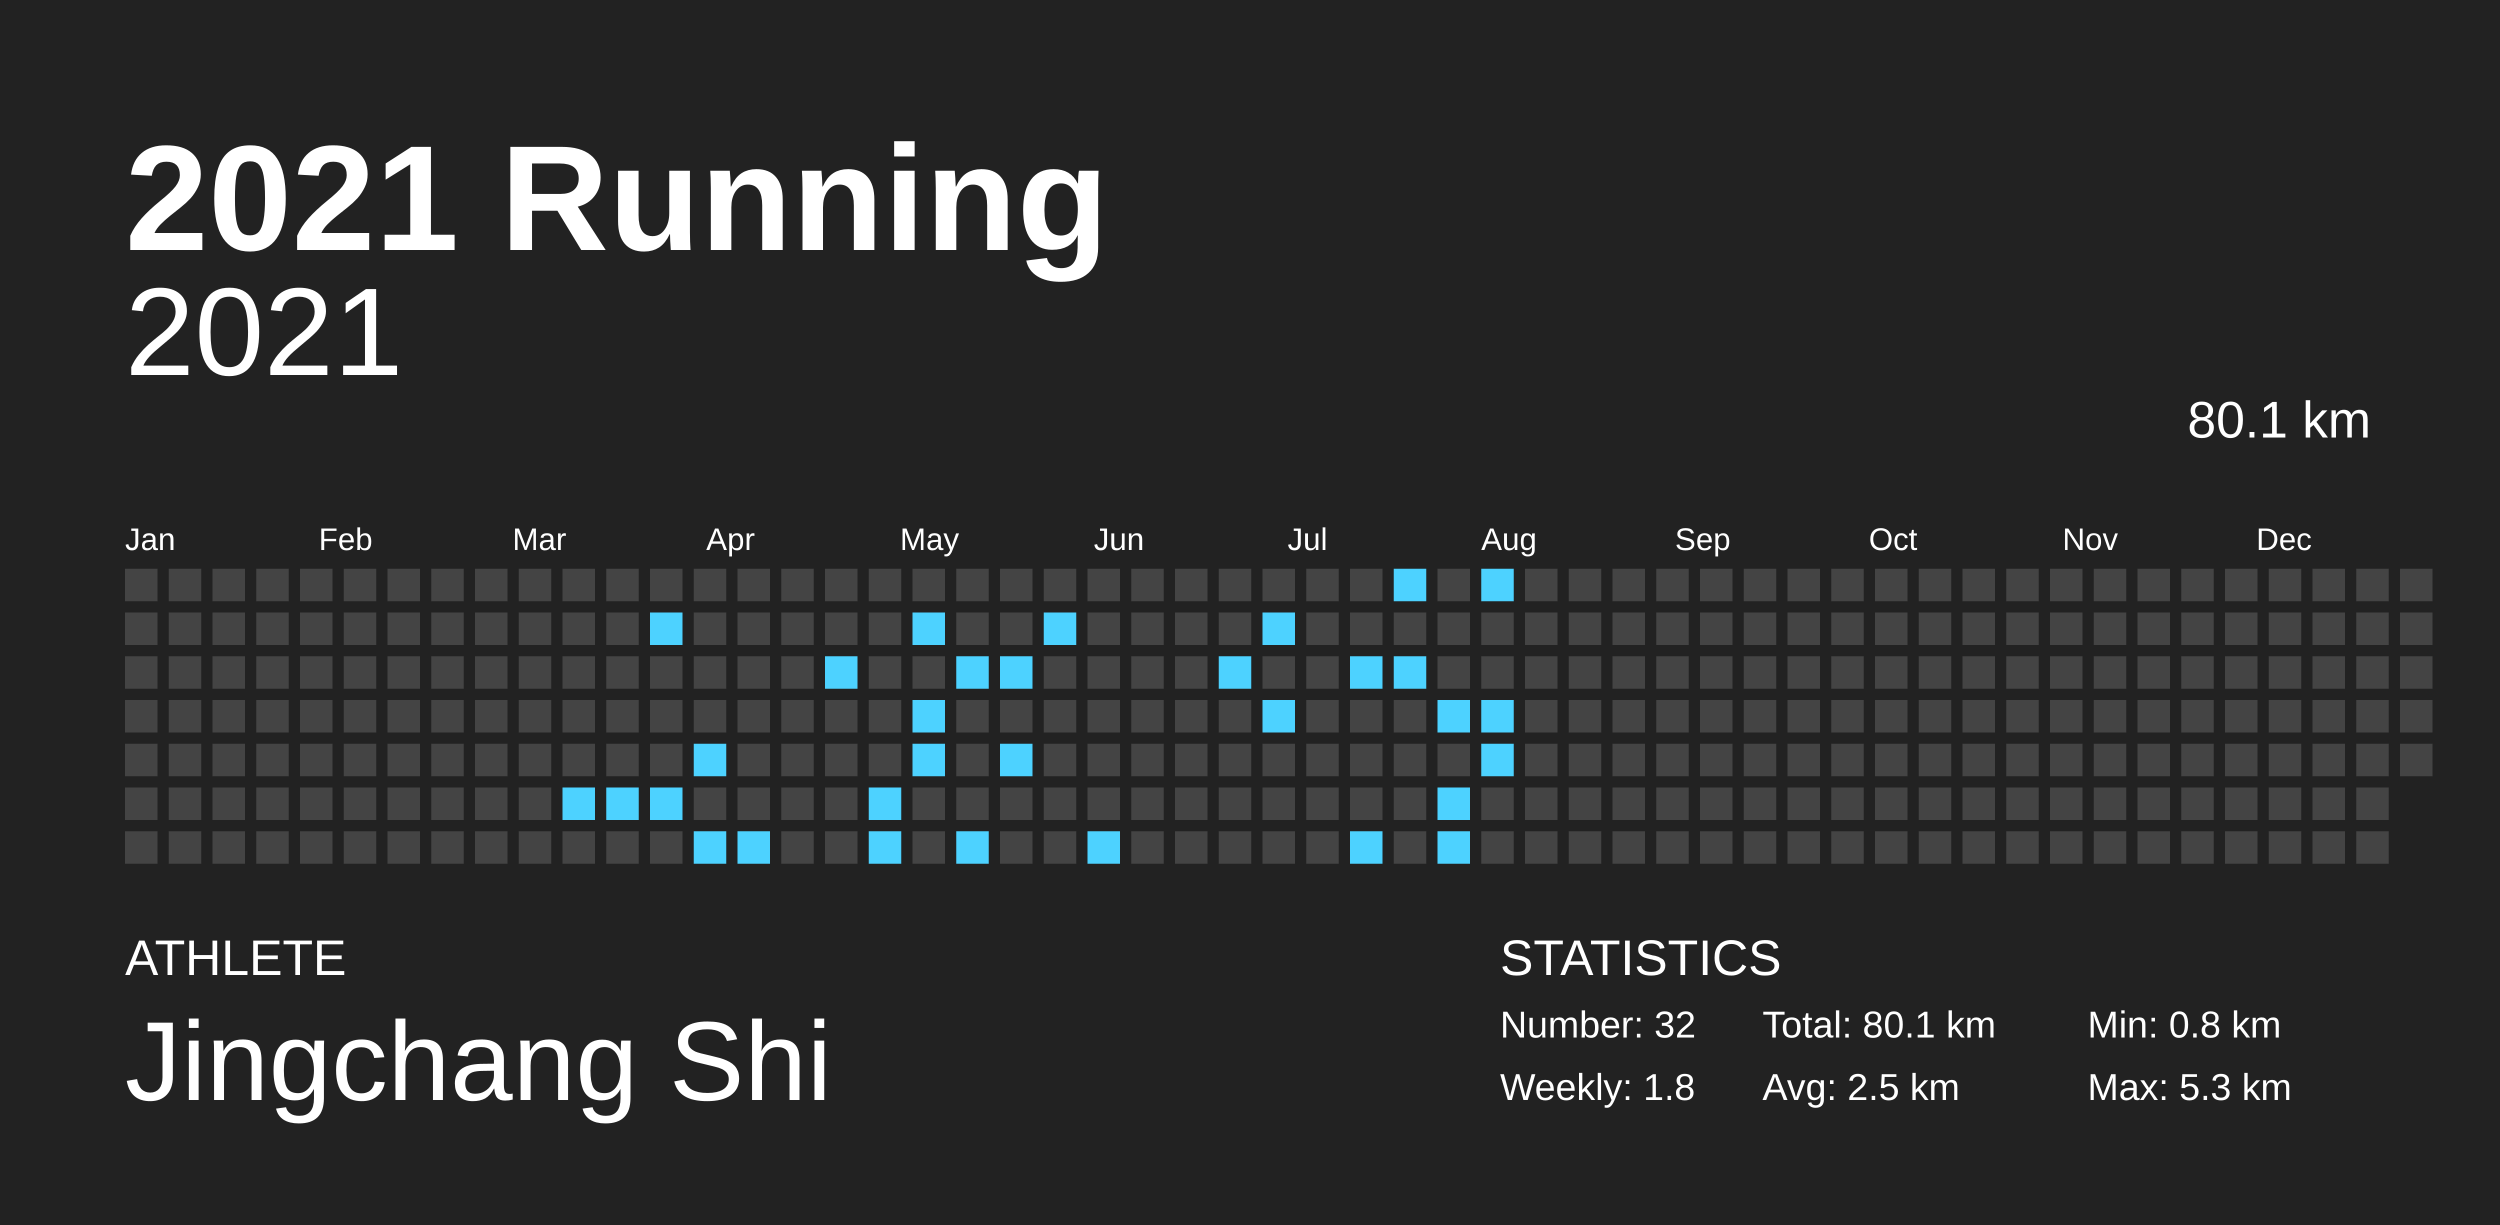
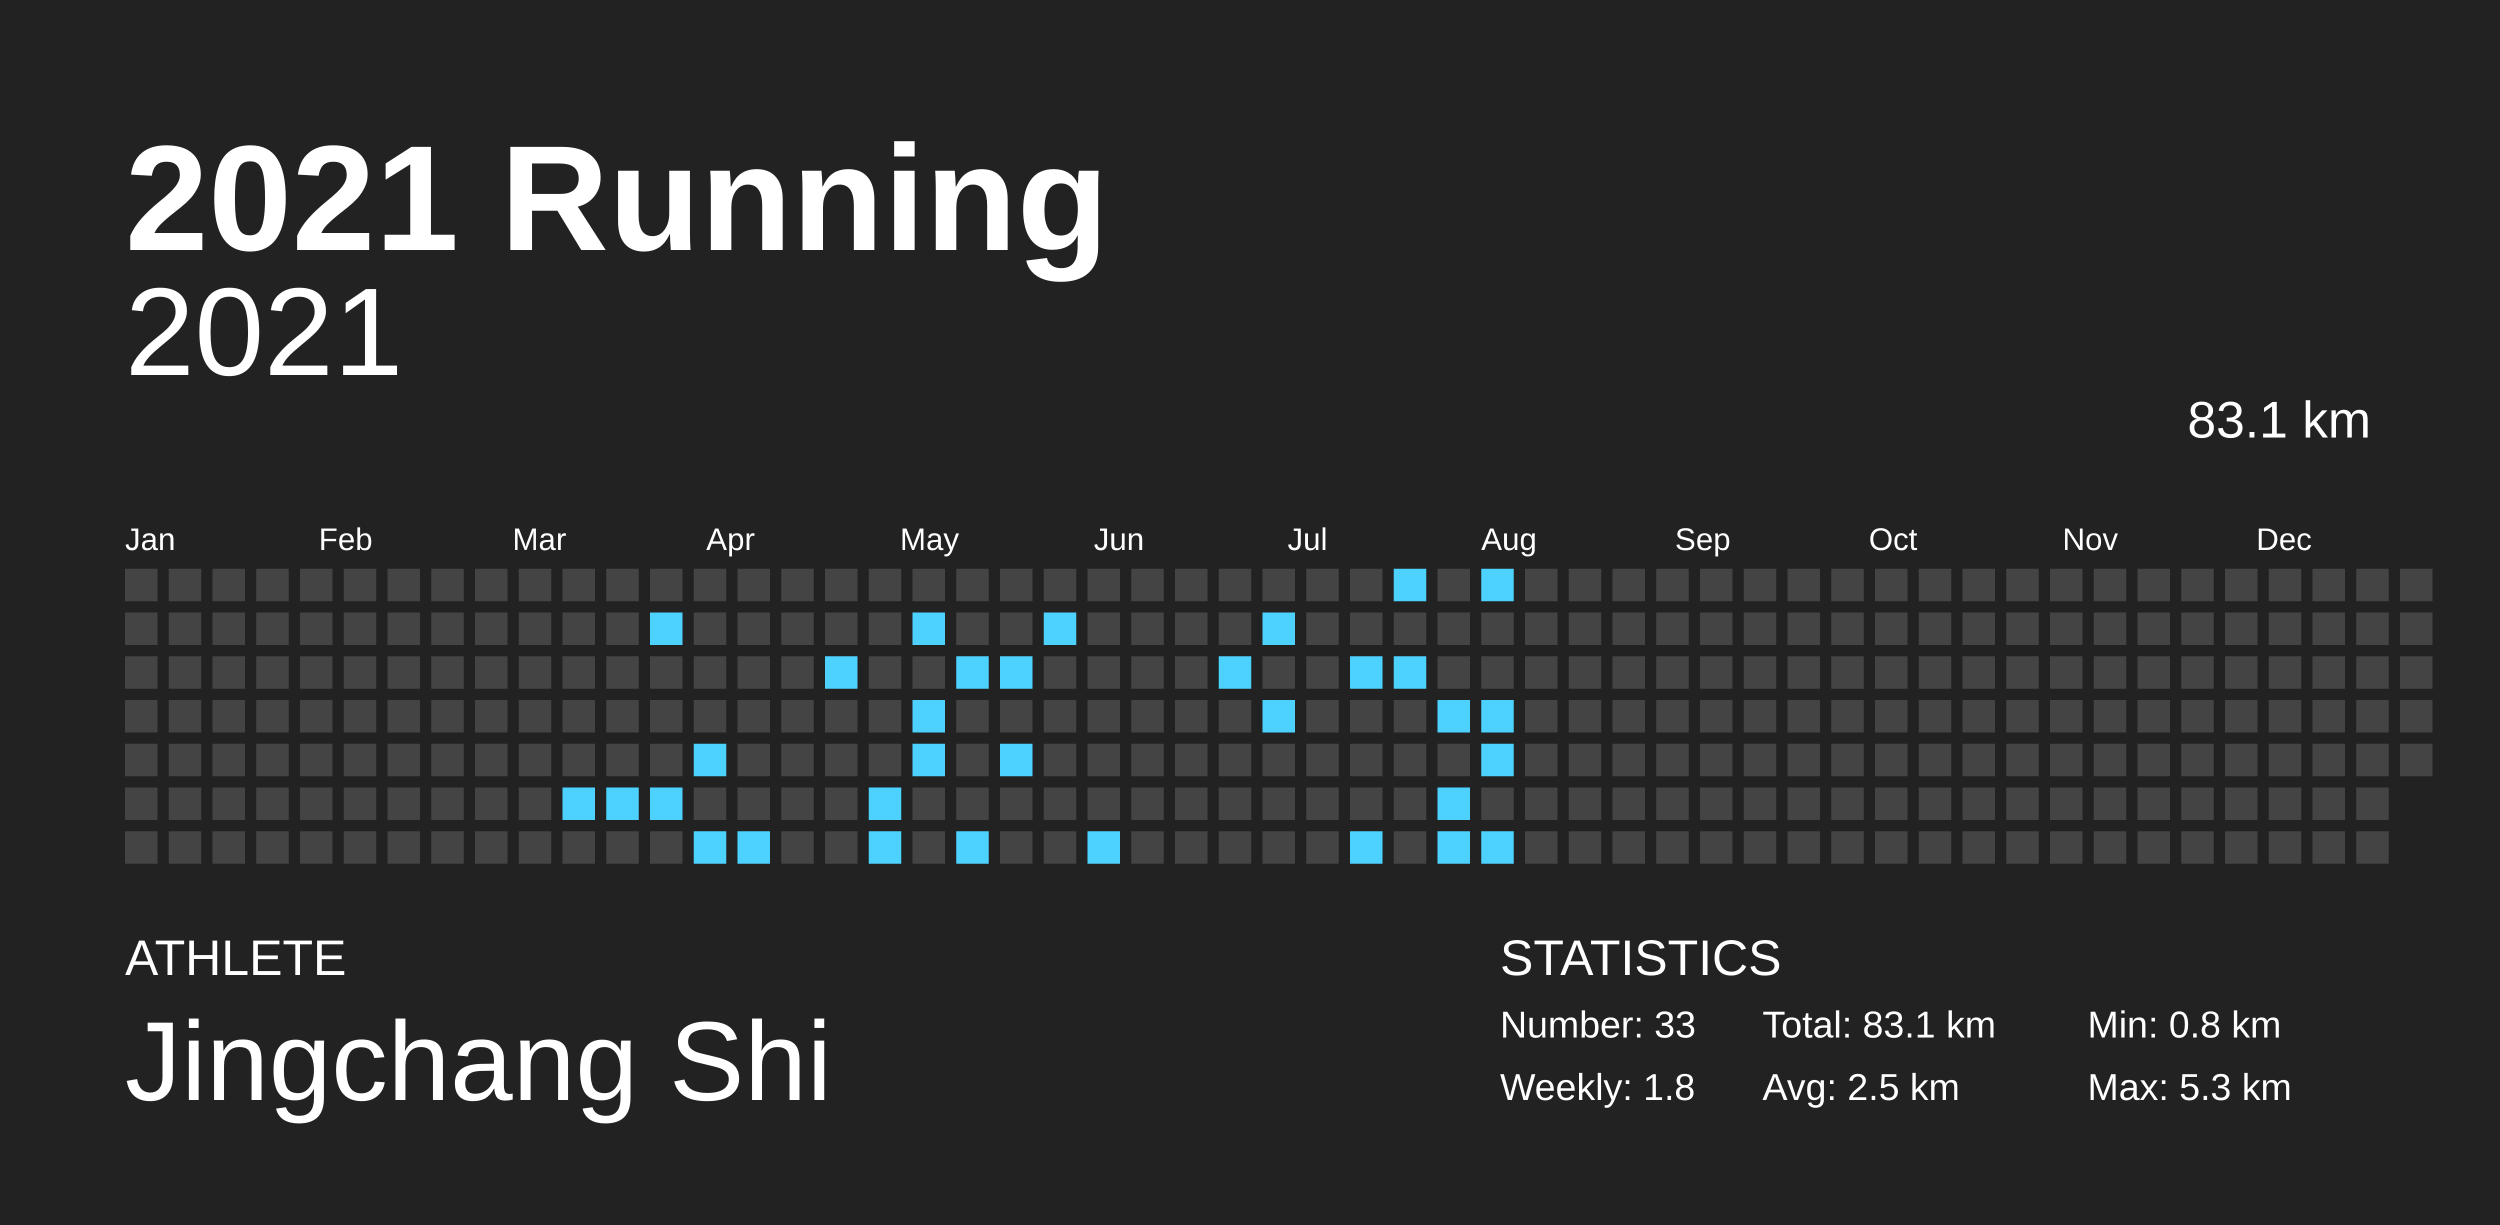
<svg xmlns="http://www.w3.org/2000/svg" baseProfile="full" height="98mm" version="1.1" viewBox="0,0,200,98" width="200mm">
  <defs />
  <rect fill="#222222" height="98" width="200" x="0" y="0" />
  <text fill="#FFFFFF" style="font-size:12px; font-family:Arial; font-weight:bold;" x="10" y="20">2021 Running</text>
  <text fill="#FFFFFF" style="font-size:4px; font-family:Arial" x="10" y="78">ATHLETE</text>
  <text fill="#FFFFFF" style="font-size:9px; font-family:Arial" x="10" y="88">Jingchang Shi</text>
  <text fill="#FFFFFF" style="font-size:4px; font-family:Arial" x="120" y="78">STATISTICS</text>
-   <text fill="#FFFFFF" style="font-size:3px; font-family:Arial" x="120" y="83">Number: 32</text>
+   <text fill="#FFFFFF" style="font-size:3px; font-family:Arial" x="120" y="83">Number: 33</text>
  <text fill="#FFFFFF" style="font-size:3px; font-family:Arial" x="120" y="88">Weekly: 1.8</text>
-   <text fill="#FFFFFF" style="font-size:3px; font-family:Arial" x="141" y="83">Total: 80.1 km</text>
+   <text fill="#FFFFFF" style="font-size:3px; font-family:Arial" x="141" y="83">Total: 83.1 km</text>
  <text fill="#FFFFFF" style="font-size:3px; font-family:Arial" x="141" y="88">Avg: 2.5 km</text>
  <text fill="#FFFFFF" style="font-size:3px; font-family:Arial" x="167" y="83">Min: 0.8 km</text>
  <text fill="#FFFFFF" style="font-size:3px; font-family:Arial" x="167" y="88">Max: 5.3 km</text>
  <text alignment-baseline="hanging" fill="#FFFFFF" style="font-size:10.0px; font-family:Arial;" x="10" y="30">2021</text>
-   <text alignment-baseline="hanging" fill="#FFFFFF" style="font-size:4.125px; font-family:Arial;" x="175" y="35">80.1 km</text>
+   <text alignment-baseline="hanging" fill="#FFFFFF" style="font-size:4.125px; font-family:Arial;" x="175" y="35">83.1 km</text>
  <text fill="#FFFFFF" style="font-size:2.5px; font-family:Arial" x="10.0" y="44">Jan</text>
  <text fill="#FFFFFF" style="font-size:2.5px; font-family:Arial" x="25.5" y="44">Feb</text>
  <text fill="#FFFFFF" style="font-size:2.5px; font-family:Arial" x="41.0" y="44">Mar</text>
  <text fill="#FFFFFF" style="font-size:2.5px; font-family:Arial" x="56.5" y="44">Apr</text>
  <text fill="#FFFFFF" style="font-size:2.5px; font-family:Arial" x="72.0" y="44">May</text>
  <text fill="#FFFFFF" style="font-size:2.5px; font-family:Arial" x="87.5" y="44">Jun</text>
  <text fill="#FFFFFF" style="font-size:2.5px; font-family:Arial" x="103.0" y="44">Jul</text>
  <text fill="#FFFFFF" style="font-size:2.5px; font-family:Arial" x="118.5" y="44">Aug</text>
  <text fill="#FFFFFF" style="font-size:2.5px; font-family:Arial" x="134.0" y="44">Sep</text>
  <text fill="#FFFFFF" style="font-size:2.5px; font-family:Arial" x="149.5" y="44">Oct</text>
  <text fill="#FFFFFF" style="font-size:2.5px; font-family:Arial" x="165.0" y="44">Nov</text>
  <text fill="#FFFFFF" style="font-size:2.5px; font-family:Arial" x="180.5" y="44">Dec</text>
  <rect fill="#444444" height="2.6" width="2.6" x="10.0" y="45.5" />
  <rect fill="#444444" height="2.6" width="2.6" x="10.0" y="49.0" />
  <rect fill="#444444" height="2.6" width="2.6" x="10.0" y="52.5" />
  <rect fill="#444444" height="2.6" width="2.6" x="10.0" y="56.0" />
  <rect fill="#444444" height="2.6" width="2.6" x="10.0" y="59.5" />
  <rect fill="#444444" height="2.6" width="2.6" x="10.0" y="63.0" />
  <rect fill="#444444" height="2.6" width="2.6" x="10.0" y="66.5" />
  <rect fill="#444444" height="2.6" width="2.6" x="13.5" y="45.5" />
  <rect fill="#444444" height="2.6" width="2.6" x="13.5" y="49.0" />
  <rect fill="#444444" height="2.6" width="2.6" x="13.5" y="52.5" />
  <rect fill="#444444" height="2.6" width="2.6" x="13.5" y="56.0" />
  <rect fill="#444444" height="2.6" width="2.6" x="13.5" y="59.5" />
  <rect fill="#444444" height="2.6" width="2.6" x="13.5" y="63.0" />
  <rect fill="#444444" height="2.6" width="2.6" x="13.5" y="66.5" />
  <rect fill="#444444" height="2.6" width="2.6" x="17.0" y="45.5" />
  <rect fill="#444444" height="2.6" width="2.6" x="17.0" y="49.0" />
  <rect fill="#444444" height="2.6" width="2.6" x="17.0" y="52.5" />
  <rect fill="#444444" height="2.6" width="2.6" x="17.0" y="56.0" />
  <rect fill="#444444" height="2.6" width="2.6" x="17.0" y="59.5" />
  <rect fill="#444444" height="2.6" width="2.6" x="17.0" y="63.0" />
  <rect fill="#444444" height="2.6" width="2.6" x="17.0" y="66.5" />
  <rect fill="#444444" height="2.6" width="2.6" x="20.5" y="45.5" />
  <rect fill="#444444" height="2.6" width="2.6" x="20.5" y="49.0" />
  <rect fill="#444444" height="2.6" width="2.6" x="20.5" y="52.5" />
  <rect fill="#444444" height="2.6" width="2.6" x="20.5" y="56.0" />
  <rect fill="#444444" height="2.6" width="2.6" x="20.5" y="59.5" />
  <rect fill="#444444" height="2.6" width="2.6" x="20.5" y="63.0" />
  <rect fill="#444444" height="2.6" width="2.6" x="20.5" y="66.5" />
  <rect fill="#444444" height="2.6" width="2.6" x="24.0" y="45.5" />
  <rect fill="#444444" height="2.6" width="2.6" x="24.0" y="49.0" />
  <rect fill="#444444" height="2.6" width="2.6" x="24.0" y="52.5" />
  <rect fill="#444444" height="2.6" width="2.6" x="24.0" y="56.0" />
  <rect fill="#444444" height="2.6" width="2.6" x="24.0" y="59.5" />
  <rect fill="#444444" height="2.6" width="2.6" x="24.0" y="63.0" />
  <rect fill="#444444" height="2.6" width="2.6" x="24.0" y="66.5" />
  <rect fill="#444444" height="2.6" width="2.6" x="27.5" y="45.5" />
  <rect fill="#444444" height="2.6" width="2.6" x="27.5" y="49.0" />
  <rect fill="#444444" height="2.6" width="2.6" x="27.5" y="52.5" />
  <rect fill="#444444" height="2.6" width="2.6" x="27.5" y="56.0" />
  <rect fill="#444444" height="2.6" width="2.6" x="27.5" y="59.5" />
  <rect fill="#444444" height="2.6" width="2.6" x="27.5" y="63.0" />
  <rect fill="#444444" height="2.6" width="2.6" x="27.5" y="66.5" />
  <rect fill="#444444" height="2.6" width="2.6" x="31.0" y="45.5" />
  <rect fill="#444444" height="2.6" width="2.6" x="31.0" y="49.0" />
  <rect fill="#444444" height="2.6" width="2.6" x="31.0" y="52.5" />
  <rect fill="#444444" height="2.6" width="2.6" x="31.0" y="56.0" />
  <rect fill="#444444" height="2.6" width="2.6" x="31.0" y="59.5" />
  <rect fill="#444444" height="2.6" width="2.6" x="31.0" y="63.0" />
  <rect fill="#444444" height="2.6" width="2.6" x="31.0" y="66.5" />
  <rect fill="#444444" height="2.6" width="2.6" x="34.5" y="45.5" />
  <rect fill="#444444" height="2.6" width="2.6" x="34.5" y="49.0" />
  <rect fill="#444444" height="2.6" width="2.6" x="34.5" y="52.5" />
  <rect fill="#444444" height="2.6" width="2.6" x="34.5" y="56.0" />
  <rect fill="#444444" height="2.6" width="2.6" x="34.5" y="59.5" />
  <rect fill="#444444" height="2.6" width="2.6" x="34.5" y="63.0" />
  <rect fill="#444444" height="2.6" width="2.6" x="34.5" y="66.5" />
  <rect fill="#444444" height="2.6" width="2.6" x="38.0" y="45.5" />
  <rect fill="#444444" height="2.6" width="2.6" x="38.0" y="49.0" />
  <rect fill="#444444" height="2.6" width="2.6" x="38.0" y="52.5" />
  <rect fill="#444444" height="2.6" width="2.6" x="38.0" y="56.0" />
  <rect fill="#444444" height="2.6" width="2.6" x="38.0" y="59.5" />
  <rect fill="#444444" height="2.6" width="2.6" x="38.0" y="63.0" />
  <rect fill="#444444" height="2.6" width="2.6" x="38.0" y="66.5" />
  <rect fill="#444444" height="2.6" width="2.6" x="41.5" y="45.5" />
  <rect fill="#444444" height="2.6" width="2.6" x="41.5" y="49.0" />
  <rect fill="#444444" height="2.6" width="2.6" x="41.5" y="52.5" />
  <rect fill="#444444" height="2.6" width="2.6" x="41.5" y="56.0" />
  <rect fill="#444444" height="2.6" width="2.6" x="41.5" y="59.5" />
  <rect fill="#444444" height="2.6" width="2.6" x="41.5" y="63.0" />
  <rect fill="#444444" height="2.6" width="2.6" x="41.5" y="66.5" />
  <rect fill="#444444" height="2.6" width="2.6" x="45.0" y="45.5" />
  <rect fill="#444444" height="2.6" width="2.6" x="45.0" y="49.0" />
  <rect fill="#444444" height="2.6" width="2.6" x="45.0" y="52.5" />
  <rect fill="#444444" height="2.6" width="2.6" x="45.0" y="56.0" />
  <rect fill="#444444" height="2.6" width="2.6" x="45.0" y="59.5" />
  <rect fill="#4dd2ff" height="2.6" width="2.6" x="45.0" y="63.0" />
  <rect fill="#444444" height="2.6" width="2.6" x="45.0" y="66.5" />
  <rect fill="#444444" height="2.6" width="2.6" x="48.5" y="45.5" />
  <rect fill="#444444" height="2.6" width="2.6" x="48.5" y="49.0" />
  <rect fill="#444444" height="2.6" width="2.6" x="48.5" y="52.5" />
  <rect fill="#444444" height="2.6" width="2.6" x="48.5" y="56.0" />
  <rect fill="#444444" height="2.6" width="2.6" x="48.5" y="59.5" />
  <rect fill="#4dd2ff" height="2.6" width="2.6" x="48.5" y="63.0" />
  <rect fill="#444444" height="2.6" width="2.6" x="48.5" y="66.5" />
  <rect fill="#444444" height="2.6" width="2.6" x="52.0" y="45.5" />
  <rect fill="#4dd2ff" height="2.6" width="2.6" x="52.0" y="49.0" />
  <rect fill="#444444" height="2.6" width="2.6" x="52.0" y="52.5" />
  <rect fill="#444444" height="2.6" width="2.6" x="52.0" y="56.0" />
  <rect fill="#444444" height="2.6" width="2.6" x="52.0" y="59.5" />
  <rect fill="#4dd2ff" height="2.6" width="2.6" x="52.0" y="63.0" />
  <rect fill="#444444" height="2.6" width="2.6" x="52.0" y="66.5" />
  <rect fill="#444444" height="2.6" width="2.6" x="55.5" y="45.5" />
  <rect fill="#444444" height="2.6" width="2.6" x="55.5" y="49.0" />
  <rect fill="#444444" height="2.6" width="2.6" x="55.5" y="52.5" />
  <rect fill="#444444" height="2.6" width="2.6" x="55.5" y="56.0" />
  <rect fill="#4dd2ff" height="2.6" width="2.6" x="55.5" y="59.5" />
  <rect fill="#444444" height="2.6" width="2.6" x="55.5" y="63.0" />
  <rect fill="#4dd2ff" height="2.6" width="2.6" x="55.5" y="66.5" />
  <rect fill="#444444" height="2.6" width="2.6" x="59.0" y="45.5" />
  <rect fill="#444444" height="2.6" width="2.6" x="59.0" y="49.0" />
  <rect fill="#444444" height="2.6" width="2.6" x="59.0" y="52.5" />
  <rect fill="#444444" height="2.6" width="2.6" x="59.0" y="56.0" />
  <rect fill="#444444" height="2.6" width="2.6" x="59.0" y="59.5" />
  <rect fill="#444444" height="2.6" width="2.6" x="59.0" y="63.0" />
  <rect fill="#4dd2ff" height="2.6" width="2.6" x="59.0" y="66.5" />
  <rect fill="#444444" height="2.6" width="2.6" x="62.5" y="45.5" />
  <rect fill="#444444" height="2.6" width="2.6" x="62.5" y="49.0" />
  <rect fill="#444444" height="2.6" width="2.6" x="62.5" y="52.5" />
  <rect fill="#444444" height="2.6" width="2.6" x="62.5" y="56.0" />
  <rect fill="#444444" height="2.6" width="2.6" x="62.5" y="59.5" />
  <rect fill="#444444" height="2.6" width="2.6" x="62.5" y="63.0" />
  <rect fill="#444444" height="2.6" width="2.6" x="62.5" y="66.5" />
  <rect fill="#444444" height="2.6" width="2.6" x="66.0" y="45.5" />
  <rect fill="#444444" height="2.6" width="2.6" x="66.0" y="49.0" />
  <rect fill="#4dd2ff" height="2.6" width="2.6" x="66.0" y="52.5" />
  <rect fill="#444444" height="2.6" width="2.6" x="66.0" y="56.0" />
  <rect fill="#444444" height="2.6" width="2.6" x="66.0" y="59.5" />
  <rect fill="#444444" height="2.6" width="2.6" x="66.0" y="63.0" />
  <rect fill="#444444" height="2.6" width="2.6" x="66.0" y="66.5" />
  <rect fill="#444444" height="2.6" width="2.6" x="69.5" y="45.5" />
  <rect fill="#444444" height="2.6" width="2.6" x="69.5" y="49.0" />
  <rect fill="#444444" height="2.6" width="2.6" x="69.5" y="52.5" />
  <rect fill="#444444" height="2.6" width="2.6" x="69.5" y="56.0" />
  <rect fill="#444444" height="2.6" width="2.6" x="69.5" y="59.5" />
  <rect fill="#4dd2ff" height="2.6" width="2.6" x="69.5" y="63.0" />
  <rect fill="#4dd2ff" height="2.6" width="2.6" x="69.5" y="66.5" />
  <rect fill="#444444" height="2.6" width="2.6" x="73.0" y="45.5" />
  <rect fill="#4dd2ff" height="2.6" width="2.6" x="73.0" y="49.0" />
  <rect fill="#444444" height="2.6" width="2.6" x="73.0" y="52.5" />
  <rect fill="#4dd2ff" height="2.6" width="2.6" x="73.0" y="56.0" />
  <rect fill="#4dd2ff" height="2.6" width="2.6" x="73.0" y="59.5" />
  <rect fill="#444444" height="2.6" width="2.6" x="73.0" y="63.0" />
  <rect fill="#444444" height="2.6" width="2.6" x="73.0" y="66.5" />
  <rect fill="#444444" height="2.6" width="2.6" x="76.5" y="45.5" />
  <rect fill="#444444" height="2.6" width="2.6" x="76.5" y="49.0" />
  <rect fill="#4dd2ff" height="2.6" width="2.6" x="76.5" y="52.5" />
  <rect fill="#444444" height="2.6" width="2.6" x="76.5" y="56.0" />
  <rect fill="#444444" height="2.6" width="2.6" x="76.5" y="59.5" />
  <rect fill="#444444" height="2.6" width="2.6" x="76.5" y="63.0" />
  <rect fill="#4dd2ff" height="2.6" width="2.6" x="76.5" y="66.5" />
  <rect fill="#444444" height="2.6" width="2.6" x="80.0" y="45.5" />
  <rect fill="#444444" height="2.6" width="2.6" x="80.0" y="49.0" />
  <rect fill="#4dd2ff" height="2.6" width="2.6" x="80.0" y="52.5" />
  <rect fill="#444444" height="2.6" width="2.6" x="80.0" y="56.0" />
  <rect fill="#4dd2ff" height="2.6" width="2.6" x="80.0" y="59.5" />
  <rect fill="#444444" height="2.6" width="2.6" x="80.0" y="63.0" />
  <rect fill="#444444" height="2.6" width="2.6" x="80.0" y="66.5" />
  <rect fill="#444444" height="2.6" width="2.6" x="83.5" y="45.5" />
  <rect fill="#4dd2ff" height="2.6" width="2.6" x="83.5" y="49.0" />
  <rect fill="#444444" height="2.6" width="2.6" x="83.5" y="52.5" />
  <rect fill="#444444" height="2.6" width="2.6" x="83.5" y="56.0" />
  <rect fill="#444444" height="2.6" width="2.6" x="83.5" y="59.5" />
  <rect fill="#444444" height="2.6" width="2.6" x="83.5" y="63.0" />
  <rect fill="#444444" height="2.6" width="2.6" x="83.5" y="66.5" />
  <rect fill="#444444" height="2.6" width="2.6" x="87.0" y="45.5" />
  <rect fill="#444444" height="2.6" width="2.6" x="87.0" y="49.0" />
  <rect fill="#444444" height="2.6" width="2.6" x="87.0" y="52.5" />
  <rect fill="#444444" height="2.6" width="2.6" x="87.0" y="56.0" />
  <rect fill="#444444" height="2.6" width="2.6" x="87.0" y="59.5" />
  <rect fill="#444444" height="2.6" width="2.6" x="87.0" y="63.0" />
  <rect fill="#4dd2ff" height="2.6" width="2.6" x="87.0" y="66.5" />
  <rect fill="#444444" height="2.6" width="2.6" x="90.5" y="45.5" />
  <rect fill="#444444" height="2.6" width="2.6" x="90.5" y="49.0" />
  <rect fill="#444444" height="2.6" width="2.6" x="90.5" y="52.5" />
  <rect fill="#444444" height="2.6" width="2.6" x="90.5" y="56.0" />
  <rect fill="#444444" height="2.6" width="2.6" x="90.5" y="59.5" />
  <rect fill="#444444" height="2.6" width="2.6" x="90.5" y="63.0" />
  <rect fill="#444444" height="2.6" width="2.6" x="90.5" y="66.5" />
  <rect fill="#444444" height="2.6" width="2.6" x="94.0" y="45.5" />
  <rect fill="#444444" height="2.6" width="2.6" x="94.0" y="49.0" />
  <rect fill="#444444" height="2.6" width="2.6" x="94.0" y="52.5" />
  <rect fill="#444444" height="2.6" width="2.6" x="94.0" y="56.0" />
  <rect fill="#444444" height="2.6" width="2.6" x="94.0" y="59.5" />
  <rect fill="#444444" height="2.6" width="2.6" x="94.0" y="63.0" />
  <rect fill="#444444" height="2.6" width="2.6" x="94.0" y="66.5" />
  <rect fill="#444444" height="2.6" width="2.6" x="97.5" y="45.5" />
  <rect fill="#444444" height="2.6" width="2.6" x="97.5" y="49.0" />
  <rect fill="#4dd2ff" height="2.6" width="2.6" x="97.5" y="52.5" />
  <rect fill="#444444" height="2.6" width="2.6" x="97.5" y="56.0" />
  <rect fill="#444444" height="2.6" width="2.6" x="97.5" y="59.5" />
  <rect fill="#444444" height="2.6" width="2.6" x="97.5" y="63.0" />
  <rect fill="#444444" height="2.6" width="2.6" x="97.5" y="66.5" />
  <rect fill="#444444" height="2.6" width="2.6" x="101.0" y="45.5" />
  <rect fill="#4dd2ff" height="2.6" width="2.6" x="101.0" y="49.0" />
  <rect fill="#444444" height="2.6" width="2.6" x="101.0" y="52.5" />
  <rect fill="#4dd2ff" height="2.6" width="2.6" x="101.0" y="56.0" />
  <rect fill="#444444" height="2.6" width="2.6" x="101.0" y="59.5" />
  <rect fill="#444444" height="2.6" width="2.6" x="101.0" y="63.0" />
  <rect fill="#444444" height="2.6" width="2.6" x="101.0" y="66.5" />
  <rect fill="#444444" height="2.6" width="2.6" x="104.5" y="45.5" />
  <rect fill="#444444" height="2.6" width="2.6" x="104.5" y="49.0" />
  <rect fill="#444444" height="2.6" width="2.6" x="104.5" y="52.5" />
  <rect fill="#444444" height="2.6" width="2.6" x="104.5" y="56.0" />
  <rect fill="#444444" height="2.6" width="2.6" x="104.5" y="59.5" />
  <rect fill="#444444" height="2.6" width="2.6" x="104.5" y="63.0" />
  <rect fill="#444444" height="2.6" width="2.6" x="104.5" y="66.5" />
  <rect fill="#444444" height="2.6" width="2.6" x="108.0" y="45.5" />
  <rect fill="#444444" height="2.6" width="2.6" x="108.0" y="49.0" />
  <rect fill="#4dd2ff" height="2.6" width="2.6" x="108.0" y="52.5" />
  <rect fill="#444444" height="2.6" width="2.6" x="108.0" y="56.0" />
  <rect fill="#444444" height="2.6" width="2.6" x="108.0" y="59.5" />
  <rect fill="#444444" height="2.6" width="2.6" x="108.0" y="63.0" />
  <rect fill="#4dd2ff" height="2.6" width="2.6" x="108.0" y="66.5" />
  <rect fill="#4dd2ff" height="2.6" width="2.6" x="111.5" y="45.5" />
  <rect fill="#444444" height="2.6" width="2.6" x="111.5" y="49.0" />
  <rect fill="#4dd2ff" height="2.6" width="2.6" x="111.5" y="52.5" />
  <rect fill="#444444" height="2.6" width="2.6" x="111.5" y="56.0" />
  <rect fill="#444444" height="2.6" width="2.6" x="111.5" y="59.5" />
  <rect fill="#444444" height="2.6" width="2.6" x="111.5" y="63.0" />
  <rect fill="#444444" height="2.6" width="2.6" x="111.5" y="66.5" />
  <rect fill="#444444" height="2.6" width="2.6" x="115.0" y="45.5" />
  <rect fill="#444444" height="2.6" width="2.6" x="115.0" y="49.0" />
  <rect fill="#444444" height="2.6" width="2.6" x="115.0" y="52.5" />
  <rect fill="#4dd2ff" height="2.6" width="2.6" x="115.0" y="56.0" />
  <rect fill="#444444" height="2.6" width="2.6" x="115.0" y="59.5" />
  <rect fill="#4dd2ff" height="2.6" width="2.6" x="115.0" y="63.0" />
  <rect fill="#4dd2ff" height="2.6" width="2.6" x="115.0" y="66.5" />
  <rect fill="#4dd2ff" height="2.6" width="2.6" x="118.5" y="45.5" />
  <rect fill="#444444" height="2.6" width="2.6" x="118.5" y="49.0" />
  <rect fill="#444444" height="2.6" width="2.6" x="118.5" y="52.5" />
  <rect fill="#4dd2ff" height="2.6" width="2.6" x="118.5" y="56.0" />
  <rect fill="#4dd2ff" height="2.6" width="2.6" x="118.5" y="59.5" />
  <rect fill="#444444" height="2.6" width="2.6" x="118.5" y="63.0" />
-   <rect fill="#444444" height="2.6" width="2.6" x="118.5" y="66.5" />
+   <rect fill="#4dd2ff" height="2.6" width="2.6" x="118.5" y="66.5" />
  <rect fill="#444444" height="2.6" width="2.6" x="122.0" y="45.5" />
  <rect fill="#444444" height="2.6" width="2.6" x="122.0" y="49.0" />
  <rect fill="#444444" height="2.6" width="2.6" x="122.0" y="52.5" />
  <rect fill="#444444" height="2.6" width="2.6" x="122.0" y="56.0" />
  <rect fill="#444444" height="2.6" width="2.6" x="122.0" y="59.5" />
  <rect fill="#444444" height="2.6" width="2.6" x="122.0" y="63.0" />
  <rect fill="#444444" height="2.6" width="2.6" x="122.0" y="66.5" />
  <rect fill="#444444" height="2.6" width="2.6" x="125.5" y="45.5" />
  <rect fill="#444444" height="2.6" width="2.6" x="125.5" y="49.0" />
  <rect fill="#444444" height="2.6" width="2.6" x="125.5" y="52.5" />
  <rect fill="#444444" height="2.6" width="2.6" x="125.5" y="56.0" />
  <rect fill="#444444" height="2.6" width="2.6" x="125.5" y="59.5" />
  <rect fill="#444444" height="2.6" width="2.6" x="125.5" y="63.0" />
  <rect fill="#444444" height="2.6" width="2.6" x="125.5" y="66.5" />
  <rect fill="#444444" height="2.6" width="2.6" x="129.0" y="45.5" />
  <rect fill="#444444" height="2.6" width="2.6" x="129.0" y="49.0" />
  <rect fill="#444444" height="2.6" width="2.6" x="129.0" y="52.5" />
  <rect fill="#444444" height="2.6" width="2.6" x="129.0" y="56.0" />
  <rect fill="#444444" height="2.6" width="2.6" x="129.0" y="59.5" />
  <rect fill="#444444" height="2.6" width="2.6" x="129.0" y="63.0" />
  <rect fill="#444444" height="2.6" width="2.6" x="129.0" y="66.5" />
  <rect fill="#444444" height="2.6" width="2.6" x="132.5" y="45.5" />
  <rect fill="#444444" height="2.6" width="2.6" x="132.5" y="49.0" />
  <rect fill="#444444" height="2.6" width="2.6" x="132.5" y="52.5" />
  <rect fill="#444444" height="2.6" width="2.6" x="132.5" y="56.0" />
  <rect fill="#444444" height="2.6" width="2.6" x="132.5" y="59.5" />
  <rect fill="#444444" height="2.6" width="2.6" x="132.5" y="63.0" />
  <rect fill="#444444" height="2.6" width="2.6" x="132.5" y="66.5" />
  <rect fill="#444444" height="2.6" width="2.6" x="136.0" y="45.5" />
  <rect fill="#444444" height="2.6" width="2.6" x="136.0" y="49.0" />
  <rect fill="#444444" height="2.6" width="2.6" x="136.0" y="52.5" />
  <rect fill="#444444" height="2.6" width="2.6" x="136.0" y="56.0" />
  <rect fill="#444444" height="2.6" width="2.6" x="136.0" y="59.5" />
  <rect fill="#444444" height="2.6" width="2.6" x="136.0" y="63.0" />
  <rect fill="#444444" height="2.6" width="2.6" x="136.0" y="66.5" />
  <rect fill="#444444" height="2.6" width="2.6" x="139.5" y="45.5" />
  <rect fill="#444444" height="2.6" width="2.6" x="139.5" y="49.0" />
  <rect fill="#444444" height="2.6" width="2.6" x="139.5" y="52.5" />
  <rect fill="#444444" height="2.6" width="2.6" x="139.5" y="56.0" />
  <rect fill="#444444" height="2.6" width="2.6" x="139.5" y="59.5" />
  <rect fill="#444444" height="2.6" width="2.6" x="139.5" y="63.0" />
  <rect fill="#444444" height="2.6" width="2.6" x="139.5" y="66.5" />
  <rect fill="#444444" height="2.6" width="2.6" x="143.0" y="45.5" />
  <rect fill="#444444" height="2.6" width="2.6" x="143.0" y="49.0" />
  <rect fill="#444444" height="2.6" width="2.6" x="143.0" y="52.5" />
  <rect fill="#444444" height="2.6" width="2.6" x="143.0" y="56.0" />
  <rect fill="#444444" height="2.6" width="2.6" x="143.0" y="59.5" />
  <rect fill="#444444" height="2.6" width="2.6" x="143.0" y="63.0" />
  <rect fill="#444444" height="2.6" width="2.6" x="143.0" y="66.5" />
  <rect fill="#444444" height="2.6" width="2.6" x="146.5" y="45.5" />
  <rect fill="#444444" height="2.6" width="2.6" x="146.5" y="49.0" />
  <rect fill="#444444" height="2.6" width="2.6" x="146.5" y="52.5" />
  <rect fill="#444444" height="2.6" width="2.6" x="146.5" y="56.0" />
  <rect fill="#444444" height="2.6" width="2.6" x="146.5" y="59.5" />
  <rect fill="#444444" height="2.6" width="2.6" x="146.5" y="63.0" />
  <rect fill="#444444" height="2.6" width="2.6" x="146.5" y="66.5" />
  <rect fill="#444444" height="2.6" width="2.6" x="150.0" y="45.5" />
  <rect fill="#444444" height="2.6" width="2.6" x="150.0" y="49.0" />
  <rect fill="#444444" height="2.6" width="2.6" x="150.0" y="52.5" />
  <rect fill="#444444" height="2.6" width="2.6" x="150.0" y="56.0" />
  <rect fill="#444444" height="2.6" width="2.6" x="150.0" y="59.5" />
  <rect fill="#444444" height="2.6" width="2.6" x="150.0" y="63.0" />
  <rect fill="#444444" height="2.6" width="2.6" x="150.0" y="66.5" />
  <rect fill="#444444" height="2.6" width="2.6" x="153.5" y="45.5" />
  <rect fill="#444444" height="2.6" width="2.6" x="153.5" y="49.0" />
  <rect fill="#444444" height="2.6" width="2.6" x="153.5" y="52.5" />
  <rect fill="#444444" height="2.6" width="2.6" x="153.5" y="56.0" />
  <rect fill="#444444" height="2.6" width="2.6" x="153.5" y="59.5" />
  <rect fill="#444444" height="2.6" width="2.6" x="153.5" y="63.0" />
  <rect fill="#444444" height="2.6" width="2.6" x="153.5" y="66.5" />
  <rect fill="#444444" height="2.6" width="2.6" x="157.0" y="45.5" />
  <rect fill="#444444" height="2.6" width="2.6" x="157.0" y="49.0" />
  <rect fill="#444444" height="2.6" width="2.6" x="157.0" y="52.5" />
  <rect fill="#444444" height="2.6" width="2.6" x="157.0" y="56.0" />
  <rect fill="#444444" height="2.6" width="2.6" x="157.0" y="59.5" />
  <rect fill="#444444" height="2.6" width="2.6" x="157.0" y="63.0" />
  <rect fill="#444444" height="2.6" width="2.6" x="157.0" y="66.5" />
  <rect fill="#444444" height="2.6" width="2.6" x="160.5" y="45.5" />
  <rect fill="#444444" height="2.6" width="2.6" x="160.5" y="49.0" />
  <rect fill="#444444" height="2.6" width="2.6" x="160.5" y="52.5" />
  <rect fill="#444444" height="2.6" width="2.6" x="160.5" y="56.0" />
  <rect fill="#444444" height="2.6" width="2.6" x="160.5" y="59.5" />
  <rect fill="#444444" height="2.6" width="2.6" x="160.5" y="63.0" />
  <rect fill="#444444" height="2.6" width="2.6" x="160.5" y="66.5" />
  <rect fill="#444444" height="2.6" width="2.6" x="164.0" y="45.5" />
  <rect fill="#444444" height="2.6" width="2.6" x="164.0" y="49.0" />
  <rect fill="#444444" height="2.6" width="2.6" x="164.0" y="52.5" />
  <rect fill="#444444" height="2.6" width="2.6" x="164.0" y="56.0" />
  <rect fill="#444444" height="2.6" width="2.6" x="164.0" y="59.5" />
  <rect fill="#444444" height="2.6" width="2.6" x="164.0" y="63.0" />
  <rect fill="#444444" height="2.6" width="2.6" x="164.0" y="66.5" />
  <rect fill="#444444" height="2.6" width="2.6" x="167.5" y="45.5" />
  <rect fill="#444444" height="2.6" width="2.6" x="167.5" y="49.0" />
  <rect fill="#444444" height="2.6" width="2.6" x="167.5" y="52.5" />
  <rect fill="#444444" height="2.6" width="2.6" x="167.5" y="56.0" />
  <rect fill="#444444" height="2.6" width="2.6" x="167.5" y="59.5" />
  <rect fill="#444444" height="2.6" width="2.6" x="167.5" y="63.0" />
  <rect fill="#444444" height="2.6" width="2.6" x="167.5" y="66.5" />
  <rect fill="#444444" height="2.6" width="2.6" x="171.0" y="45.5" />
  <rect fill="#444444" height="2.6" width="2.6" x="171.0" y="49.0" />
  <rect fill="#444444" height="2.6" width="2.6" x="171.0" y="52.5" />
  <rect fill="#444444" height="2.6" width="2.6" x="171.0" y="56.0" />
  <rect fill="#444444" height="2.6" width="2.6" x="171.0" y="59.5" />
  <rect fill="#444444" height="2.6" width="2.6" x="171.0" y="63.0" />
  <rect fill="#444444" height="2.6" width="2.6" x="171.0" y="66.5" />
  <rect fill="#444444" height="2.6" width="2.6" x="174.5" y="45.5" />
  <rect fill="#444444" height="2.6" width="2.6" x="174.5" y="49.0" />
  <rect fill="#444444" height="2.6" width="2.6" x="174.5" y="52.5" />
  <rect fill="#444444" height="2.6" width="2.6" x="174.5" y="56.0" />
  <rect fill="#444444" height="2.6" width="2.6" x="174.5" y="59.5" />
  <rect fill="#444444" height="2.6" width="2.6" x="174.5" y="63.0" />
  <rect fill="#444444" height="2.6" width="2.6" x="174.5" y="66.5" />
  <rect fill="#444444" height="2.6" width="2.6" x="178.0" y="45.5" />
  <rect fill="#444444" height="2.6" width="2.6" x="178.0" y="49.0" />
  <rect fill="#444444" height="2.6" width="2.6" x="178.0" y="52.5" />
  <rect fill="#444444" height="2.6" width="2.6" x="178.0" y="56.0" />
  <rect fill="#444444" height="2.6" width="2.6" x="178.0" y="59.5" />
  <rect fill="#444444" height="2.6" width="2.6" x="178.0" y="63.0" />
  <rect fill="#444444" height="2.6" width="2.6" x="178.0" y="66.5" />
  <rect fill="#444444" height="2.6" width="2.6" x="181.5" y="45.5" />
  <rect fill="#444444" height="2.6" width="2.6" x="181.5" y="49.0" />
  <rect fill="#444444" height="2.6" width="2.6" x="181.5" y="52.5" />
  <rect fill="#444444" height="2.6" width="2.6" x="181.5" y="56.0" />
  <rect fill="#444444" height="2.6" width="2.6" x="181.5" y="59.5" />
  <rect fill="#444444" height="2.6" width="2.6" x="181.5" y="63.0" />
  <rect fill="#444444" height="2.6" width="2.6" x="181.5" y="66.5" />
  <rect fill="#444444" height="2.6" width="2.6" x="185.0" y="45.5" />
  <rect fill="#444444" height="2.6" width="2.6" x="185.0" y="49.0" />
  <rect fill="#444444" height="2.6" width="2.6" x="185.0" y="52.5" />
  <rect fill="#444444" height="2.6" width="2.6" x="185.0" y="56.0" />
  <rect fill="#444444" height="2.6" width="2.6" x="185.0" y="59.5" />
  <rect fill="#444444" height="2.6" width="2.6" x="185.0" y="63.0" />
  <rect fill="#444444" height="2.6" width="2.6" x="185.0" y="66.5" />
  <rect fill="#444444" height="2.6" width="2.6" x="188.5" y="45.5" />
  <rect fill="#444444" height="2.6" width="2.6" x="188.5" y="49.0" />
  <rect fill="#444444" height="2.6" width="2.6" x="188.5" y="52.5" />
  <rect fill="#444444" height="2.6" width="2.6" x="188.5" y="56.0" />
  <rect fill="#444444" height="2.6" width="2.6" x="188.5" y="59.5" />
  <rect fill="#444444" height="2.6" width="2.6" x="188.5" y="63.0" />
  <rect fill="#444444" height="2.6" width="2.6" x="188.5" y="66.5" />
  <rect fill="#444444" height="2.6" width="2.6" x="192.0" y="45.5" />
  <rect fill="#444444" height="2.6" width="2.6" x="192.0" y="49.0" />
  <rect fill="#444444" height="2.6" width="2.6" x="192.0" y="52.5" />
  <rect fill="#444444" height="2.6" width="2.6" x="192.0" y="56.0" />
  <rect fill="#444444" height="2.6" width="2.6" x="192.0" y="59.5" />
</svg>
